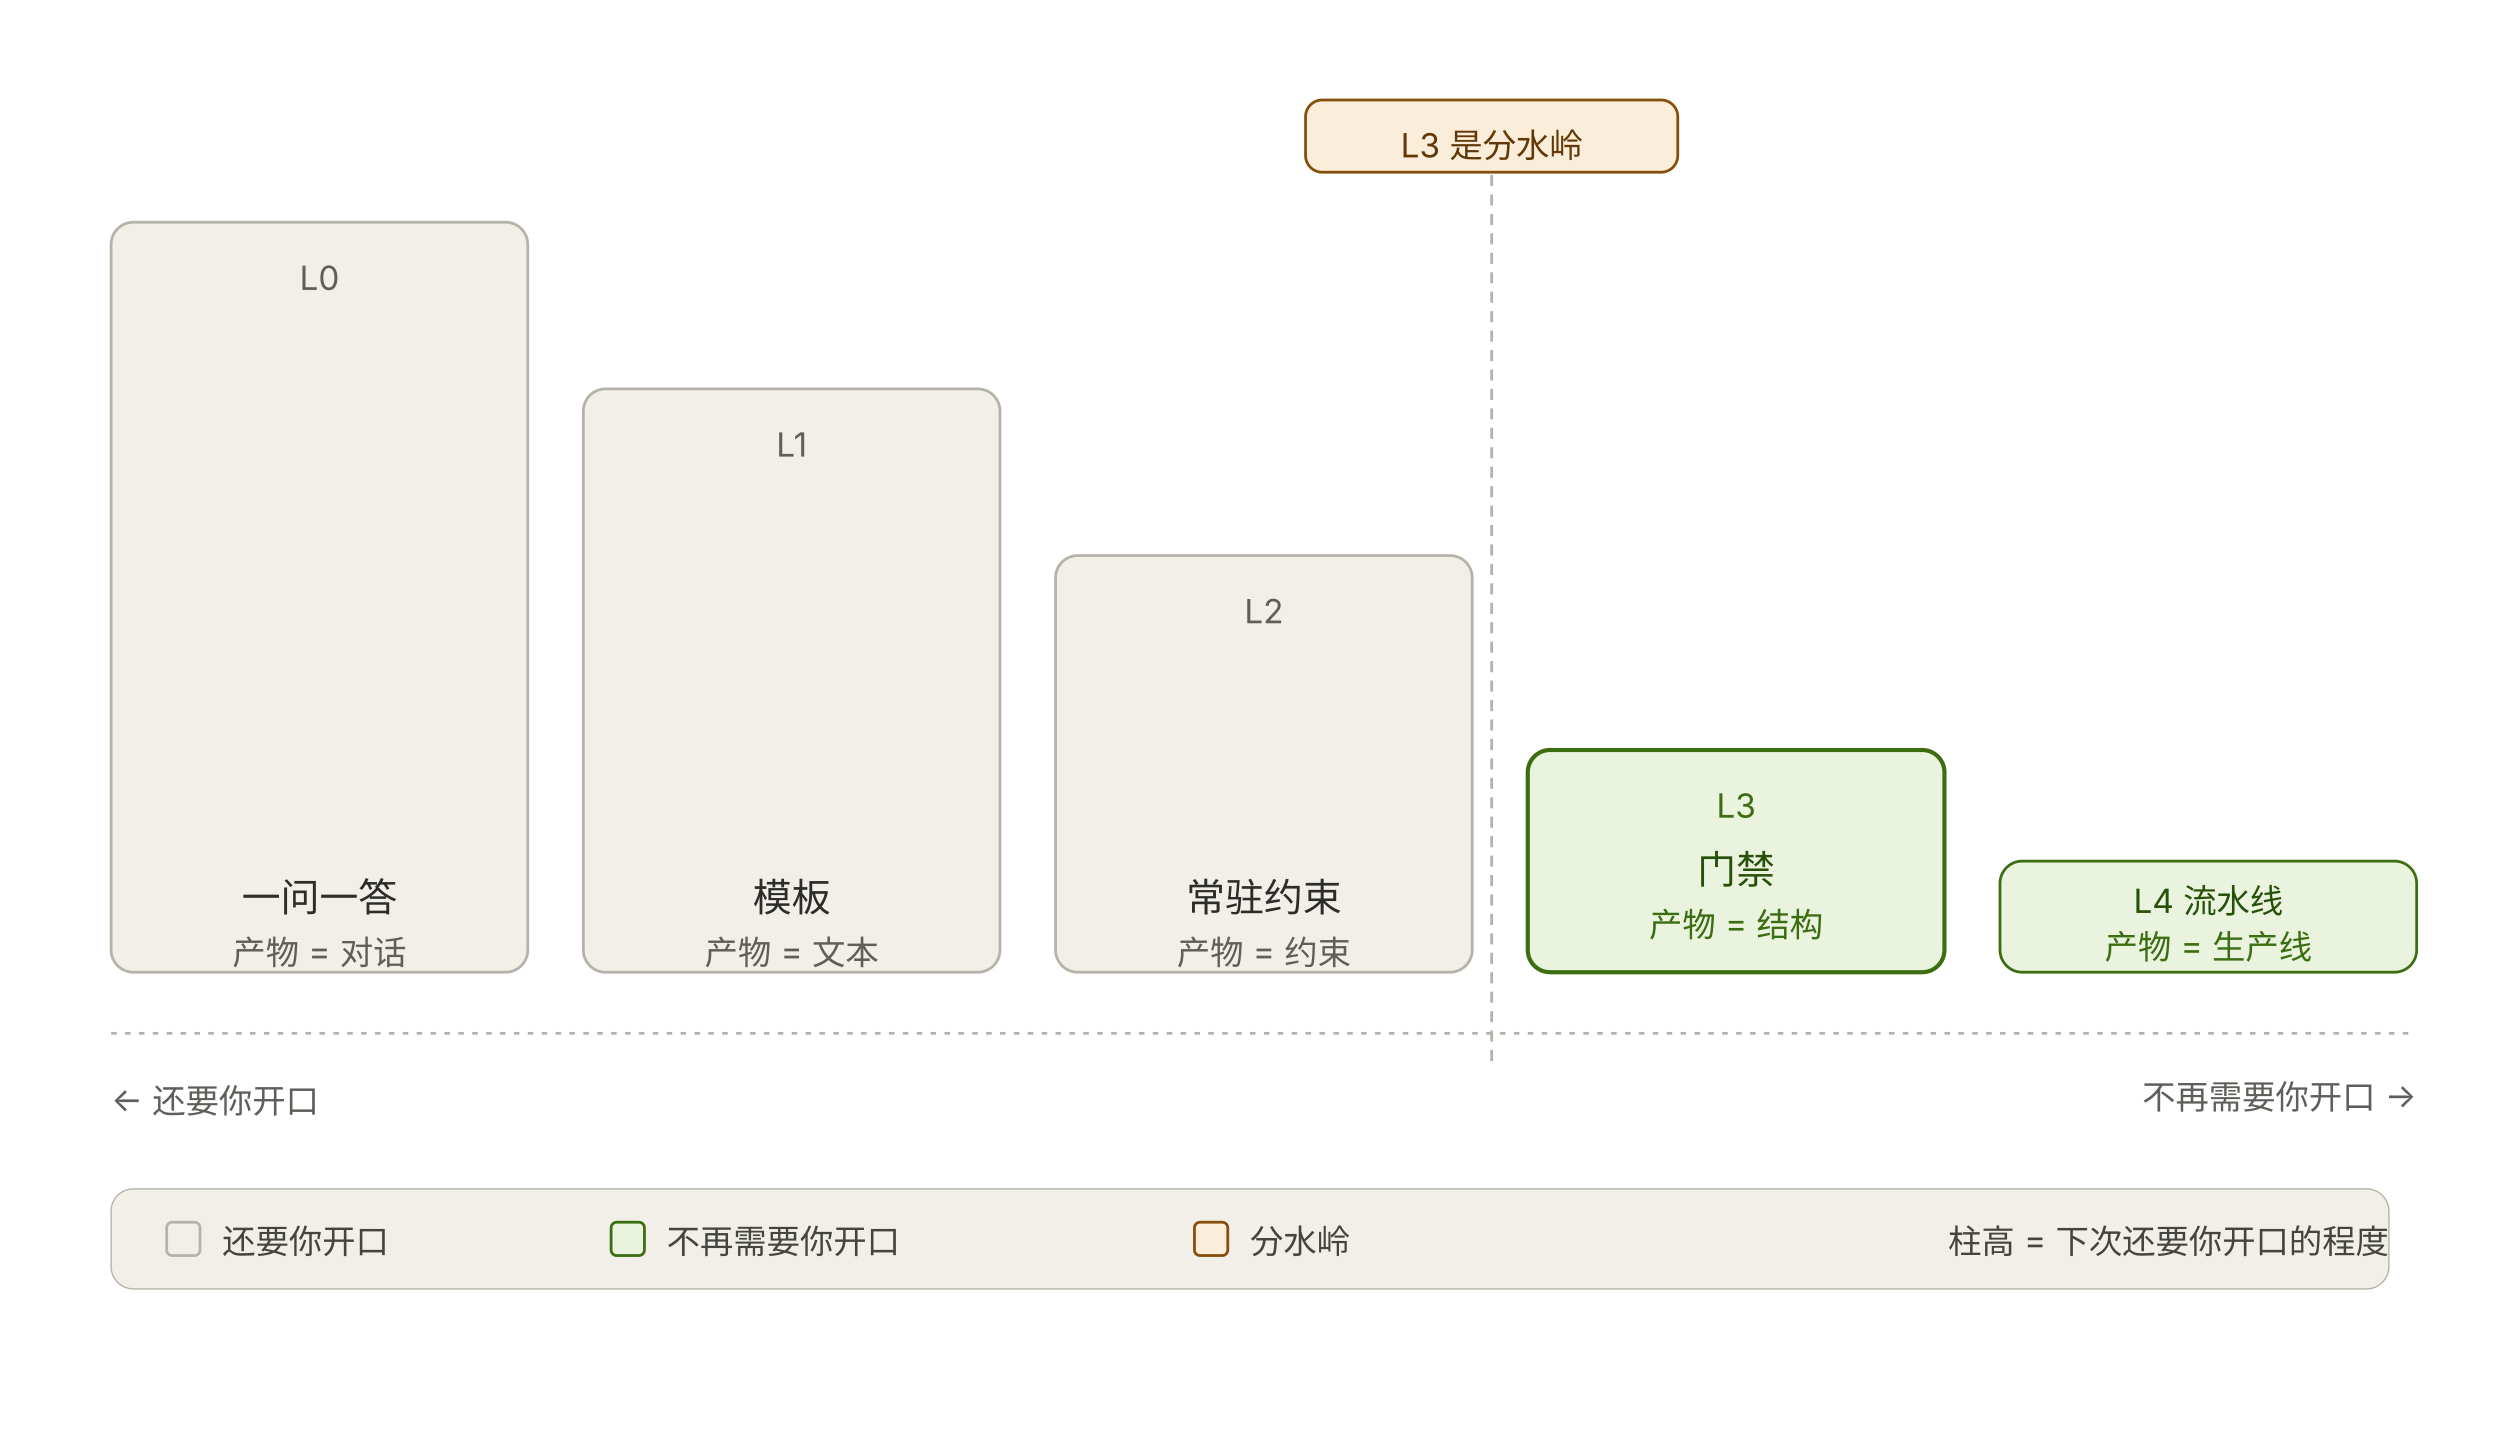
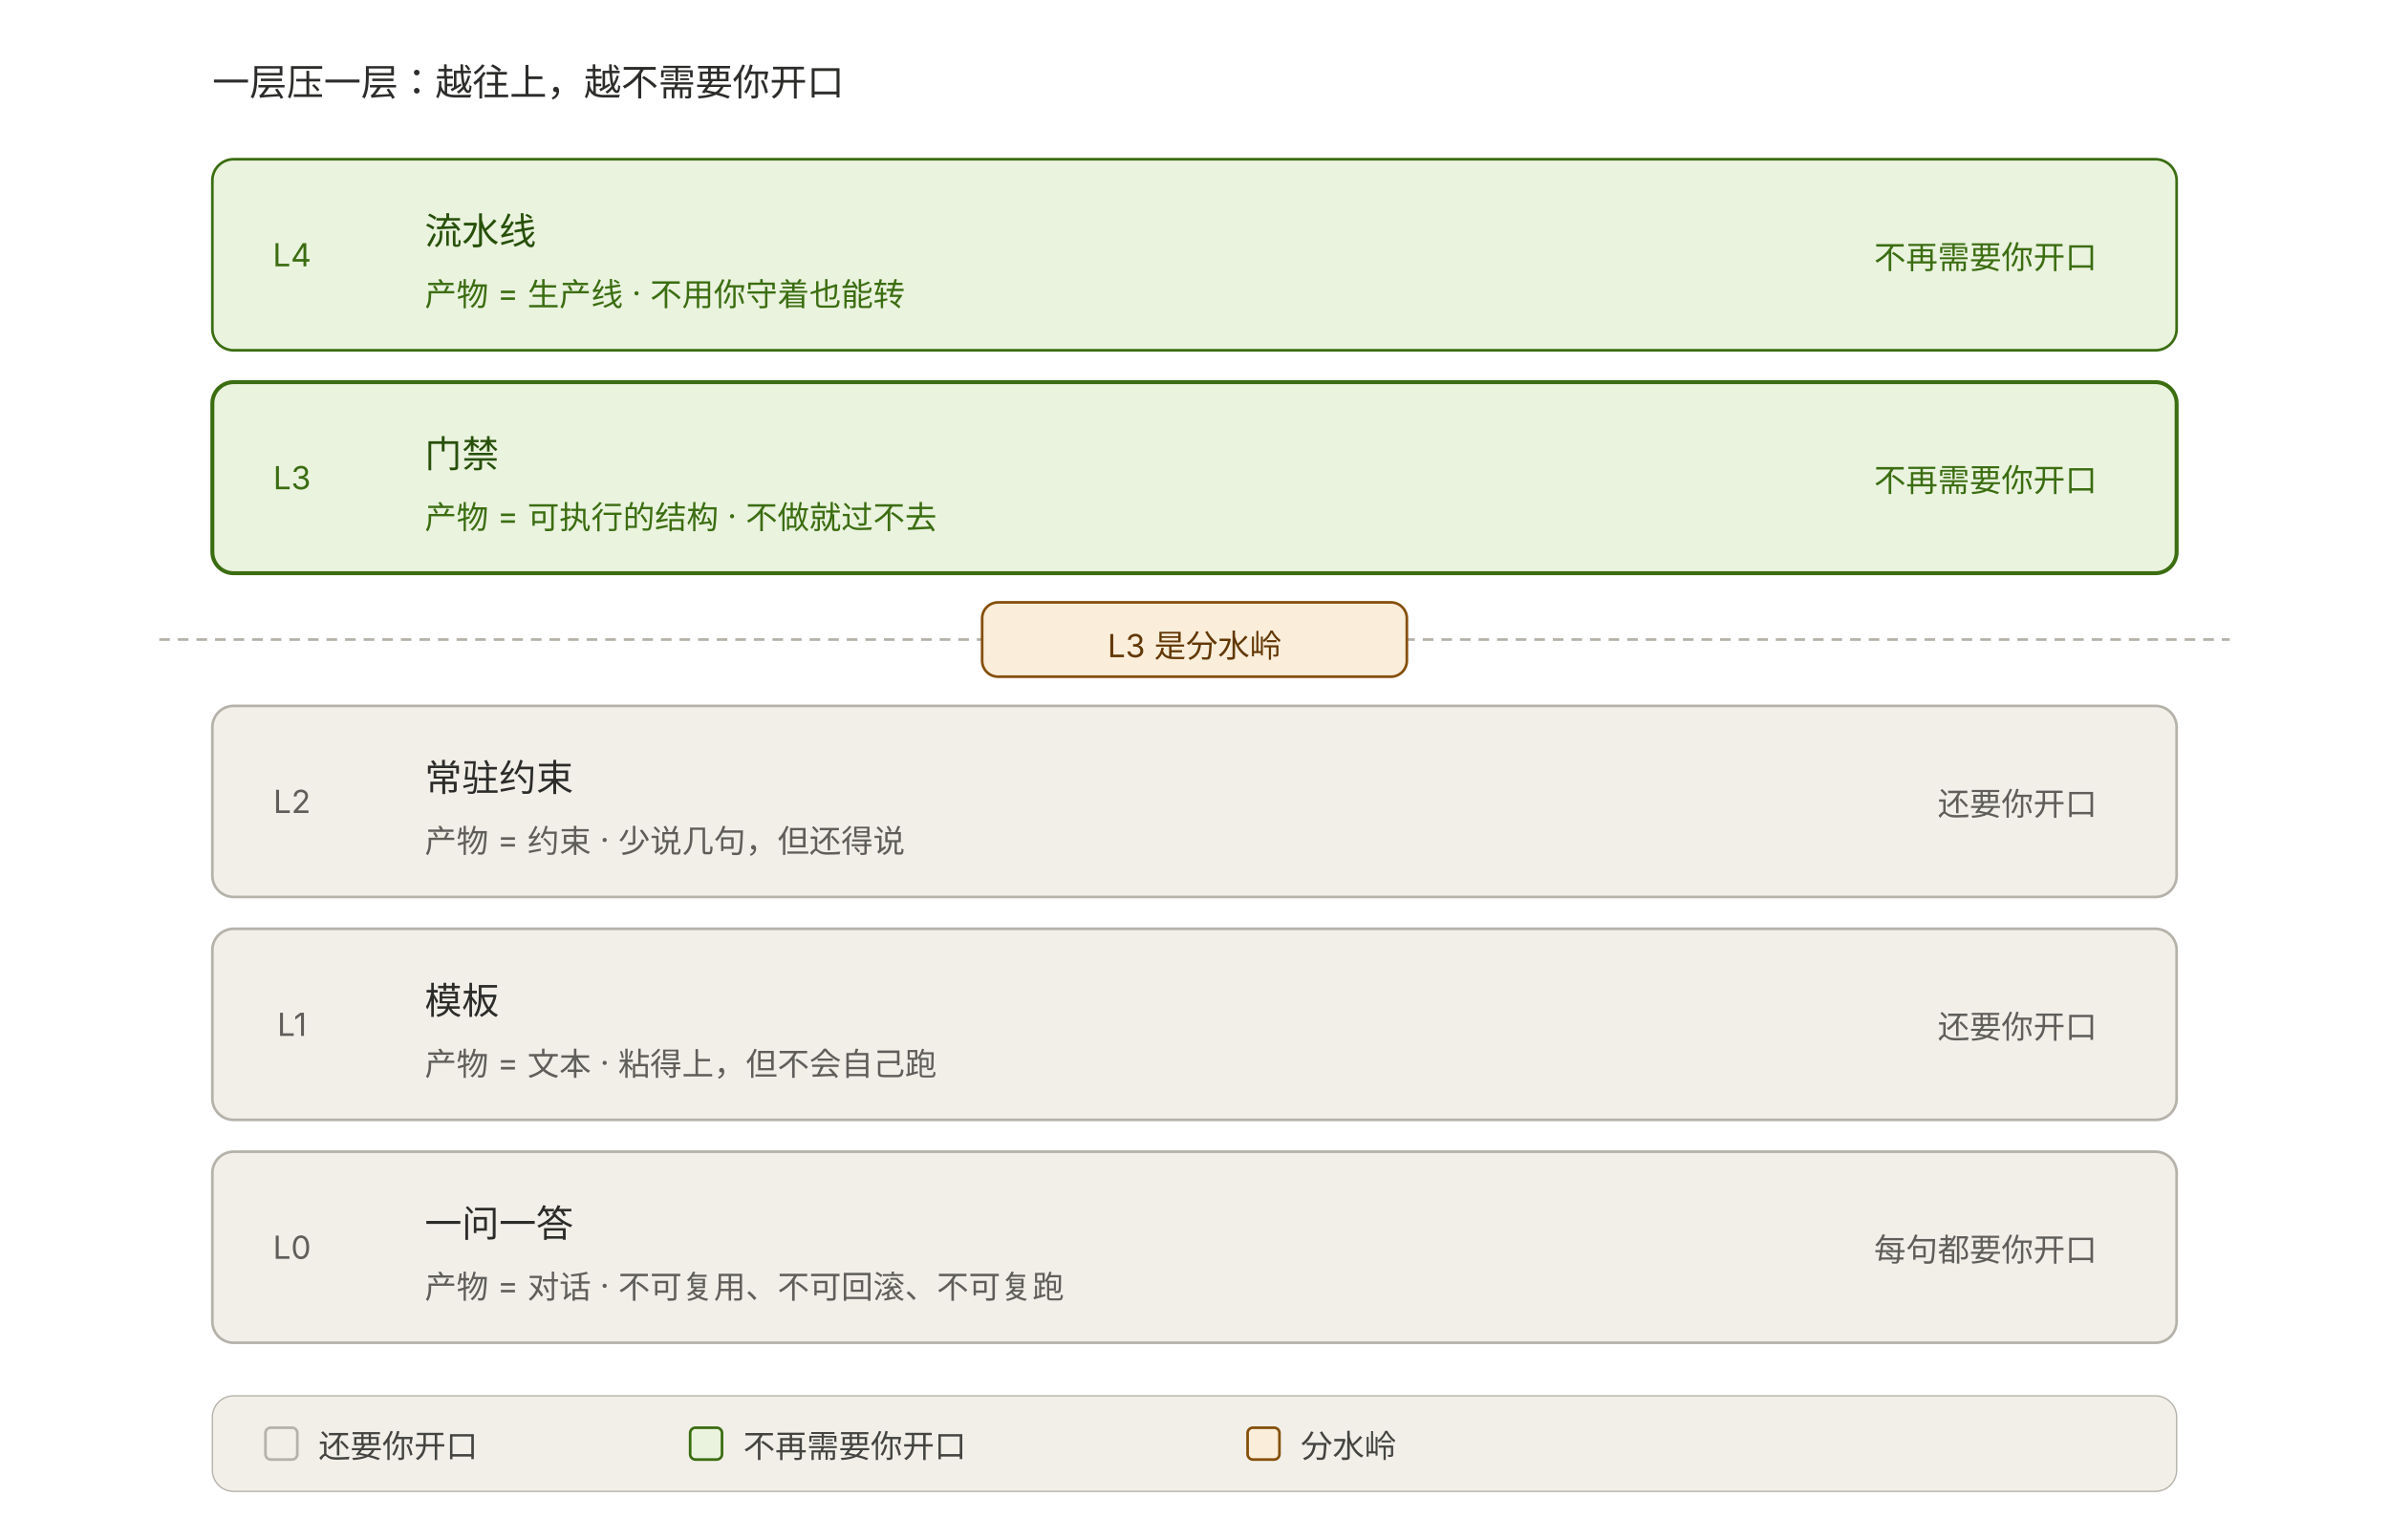
- <svg xmlns="http://www.w3.org/2000/svg" viewBox="0 0 900 520" width="900" height="520" role="img" aria-label="五级形态：从一问一答到流水线，依赖你开口的程度逐级下降，L3 门禁是分水岭">
+ <svg xmlns="http://www.w3.org/2000/svg" viewBox="0 0 900 580" width="900" height="580" role="img" aria-label="五层台阶：从一句对话到一条流水线，一层压一层，越往上越不需要你开口">
  <defs>
    <style>
      .t  { font-family: "Inter","PingFang SC","Noto Sans SC",-apple-system,sans-serif; font-size: 14px; font-weight: 500; }
      .ts { font-family: "Inter","PingFang SC","Noto Sans SC",-apple-system,sans-serif; font-size: 12px; }
    </style>
  </defs>
-   <rect x="40" y="80" width="150" height="270" rx="8" fill="#F1EFE8" stroke="#B4B2A9" stroke-width="1" />
-   <text class="ts" x="115" y="100" text-anchor="middle" dominant-baseline="central" fill="#5F5E5A">L0</text>
-   <text class="t" x="115" y="322" text-anchor="middle" dominant-baseline="central" fill="#2C2C2A">一问一答</text>
-   <text class="ts" x="115" y="342" text-anchor="middle" dominant-baseline="central" fill="#5F5E5A">产物 = 对话</text>
-   <rect x="210" y="140" width="150" height="210" rx="8" fill="#F1EFE8" stroke="#B4B2A9" stroke-width="1" />
-   <text class="ts" x="285" y="160" text-anchor="middle" dominant-baseline="central" fill="#5F5E5A">L1</text>
-   <text class="t" x="285" y="322" text-anchor="middle" dominant-baseline="central" fill="#2C2C2A">模板</text>
-   <text class="ts" x="285" y="342" text-anchor="middle" dominant-baseline="central" fill="#5F5E5A">产物 = 文本</text>
-   <rect x="380" y="200" width="150" height="150" rx="8" fill="#F1EFE8" stroke="#B4B2A9" stroke-width="1" />
-   <text class="ts" x="455" y="220" text-anchor="middle" dominant-baseline="central" fill="#5F5E5A">L2</text>
-   <text class="t" x="455" y="322" text-anchor="middle" dominant-baseline="central" fill="#2C2C2A">常驻约束</text>
-   <text class="ts" x="455" y="342" text-anchor="middle" dominant-baseline="central" fill="#5F5E5A">产物 = 约束</text>
-   <rect x="550" y="270" width="150" height="80" rx="8" fill="#EAF3DE" stroke="#3B6D11" stroke-width="1.5" />
-   <text class="ts" x="625" y="290" text-anchor="middle" dominant-baseline="central" fill="#3B6D11">L3</text>
-   <text class="t" x="625" y="312" text-anchor="middle" dominant-baseline="central" fill="#27500A">门禁</text>
-   <text class="ts" x="625" y="332" text-anchor="middle" dominant-baseline="central" fill="#3B6D11">产物 = 结构</text>
-   <rect x="720" y="310" width="150" height="40" rx="8" fill="#EAF3DE" stroke="#3B6D11" stroke-width="1" />
-   <text class="ts" x="795" y="322" text-anchor="middle" dominant-baseline="central" fill="#27500A">L4 流水线</text>
-   <text class="ts" x="795" y="340" text-anchor="middle" dominant-baseline="central" fill="#3B6D11">产物 = 生产线</text>
-   <line x1="40" y1="372" x2="870" y2="372" stroke="#B4B2A9" stroke-width="1" stroke-dasharray="2 3" />
-   <text class="ts" x="40" y="394" dominant-baseline="central" fill="#5F5E5A">← 还要你开口</text>
-   <text class="ts" x="870" y="394" text-anchor="end" dominant-baseline="central" fill="#5F5E5A">不再需要你开口 →</text>
-   <line x1="537" y1="56" x2="537" y2="382" stroke="#B4B2A9" stroke-width="1" stroke-dasharray="4 3" />
-   <rect x="470" y="36" width="134" height="26" rx="6" fill="#FAEEDA" stroke="#854F0B" stroke-width="1" />
-   <text class="ts" x="537" y="50" text-anchor="middle" dominant-baseline="central" fill="#633806">L3 是分水岭</text>
-   <rect x="40" y="428" width="820" height="36" rx="8" fill="#F1EFE8" stroke="#B4B2A9" stroke-width="0.5" />
-   <rect x="60" y="440" width="12" height="12" rx="2" fill="#F1EFE8" stroke="#B4B2A9" stroke-width="1" />
-   <text class="ts" x="80" y="446" dominant-baseline="central" fill="#444441">还要你开口</text>
-   <rect x="220" y="440" width="12" height="12" rx="2" fill="#EAF3DE" stroke="#3B6D11" stroke-width="1" />
-   <text class="ts" x="240" y="446" dominant-baseline="central" fill="#444441">不再需要你开口</text>
-   <rect x="430" y="440" width="12" height="12" rx="2" fill="#FAEEDA" stroke="#854F0B" stroke-width="1" />
-   <text class="ts" x="450" y="446" dominant-baseline="central" fill="#444441">分水岭</text>
-   <text class="ts" x="860" y="446" text-anchor="end" dominant-baseline="central" fill="#444441">柱高 = 下次还要你开口的程度</text>
+   <text class="t" x="80" y="36" fill="#2C2C2A">一层压一层：越往上，越不需要你开口</text>
+   <rect x="80" y="60" width="740" height="72" rx="8" fill="#EAF3DE" stroke="#3B6D11" stroke-width="1" />
+   <text class="ts" x="110" y="96" text-anchor="middle" dominant-baseline="central" fill="#3B6D11">L4</text>
+   <text class="t" x="160" y="86" dominant-baseline="central" fill="#27500A">流水线</text>
+   <text class="ts" x="160" y="110" dominant-baseline="central" fill="#3B6D11">产物 = 生产线 · 不用你守着也能转</text>
+   <text class="ts" x="790" y="96" text-anchor="end" dominant-baseline="central" fill="#3B6D11">不再需要你开口</text>
+   <rect x="80" y="144" width="740" height="72" rx="8" fill="#EAF3DE" stroke="#3B6D11" stroke-width="1.5" />
+   <text class="ts" x="110" y="180" text-anchor="middle" dominant-baseline="central" fill="#3B6D11">L3</text>
+   <text class="t" x="160" y="170" dominant-baseline="central" fill="#27500A">门禁</text>
+   <text class="ts" x="160" y="194" dominant-baseline="central" fill="#3B6D11">产物 = 可执行的结构 · 不做就过不去</text>
+   <text class="ts" x="790" y="180" text-anchor="end" dominant-baseline="central" fill="#3B6D11">不再需要你开口</text>
+   <line x1="60" y1="241" x2="840" y2="241" stroke="#B4B2A9" stroke-width="1" stroke-dasharray="4 3" />
+   <rect x="370" y="227" width="160" height="28" rx="6" fill="#FAEEDA" stroke="#854F0B" stroke-width="1" />
+   <text class="ts" x="450" y="241" text-anchor="middle" dominant-baseline="central" fill="#633806">L3 是分水岭</text>
+   <rect x="80" y="266" width="740" height="72" rx="8" fill="#F1EFE8" stroke="#B4B2A9" stroke-width="1" />
+   <text class="ts" x="110" y="302" text-anchor="middle" dominant-baseline="central" fill="#5F5E5A">L2</text>
+   <text class="t" x="160" y="292" dominant-baseline="central" fill="#2C2C2A">常驻约束</text>
+   <text class="ts" x="160" y="316" dominant-baseline="central" fill="#5F5E5A">产物 = 约束 · 少说几句，但还得说</text>
+   <text class="ts" x="790" y="302" text-anchor="end" dominant-baseline="central" fill="#5F5E5A">还要你开口</text>
+   <rect x="80" y="350" width="740" height="72" rx="8" fill="#F1EFE8" stroke="#B4B2A9" stroke-width="1" />
+   <text class="ts" x="110" y="386" text-anchor="middle" dominant-baseline="central" fill="#5F5E5A">L1</text>
+   <text class="t" x="160" y="376" dominant-baseline="central" fill="#2C2C2A">模板</text>
+   <text class="ts" x="160" y="400" dominant-baseline="central" fill="#5F5E5A">产物 = 文本 · 粘得上，但不会自己跑</text>
+   <text class="ts" x="790" y="386" text-anchor="end" dominant-baseline="central" fill="#5F5E5A">还要你开口</text>
+   <rect x="80" y="434" width="740" height="72" rx="8" fill="#F1EFE8" stroke="#B4B2A9" stroke-width="1" />
+   <text class="ts" x="110" y="470" text-anchor="middle" dominant-baseline="central" fill="#5F5E5A">L0</text>
+   <text class="t" x="160" y="460" dominant-baseline="central" fill="#2C2C2A">一问一答</text>
+   <text class="ts" x="160" y="484" dominant-baseline="central" fill="#5F5E5A">产物 = 对话 · 不可复用、不可回滚、不可复跑</text>
+   <text class="ts" x="790" y="470" text-anchor="end" dominant-baseline="central" fill="#5F5E5A">每句都要你开口</text>
+   <rect x="80" y="526" width="740" height="36" rx="8" fill="#F1EFE8" stroke="#B4B2A9" stroke-width="0.5" />
+   <rect x="100" y="538" width="12" height="12" rx="2" fill="#F1EFE8" stroke="#B4B2A9" stroke-width="1" />
+   <text class="ts" x="120" y="544" dominant-baseline="central" fill="#444441">还要你开口</text>
+   <rect x="260" y="538" width="12" height="12" rx="2" fill="#EAF3DE" stroke="#3B6D11" stroke-width="1" />
+   <text class="ts" x="280" y="544" dominant-baseline="central" fill="#444441">不再需要你开口</text>
+   <rect x="470" y="538" width="12" height="12" rx="2" fill="#FAEEDA" stroke="#854F0B" stroke-width="1" />
+   <text class="ts" x="490" y="544" dominant-baseline="central" fill="#444441">分水岭</text>
</svg>
